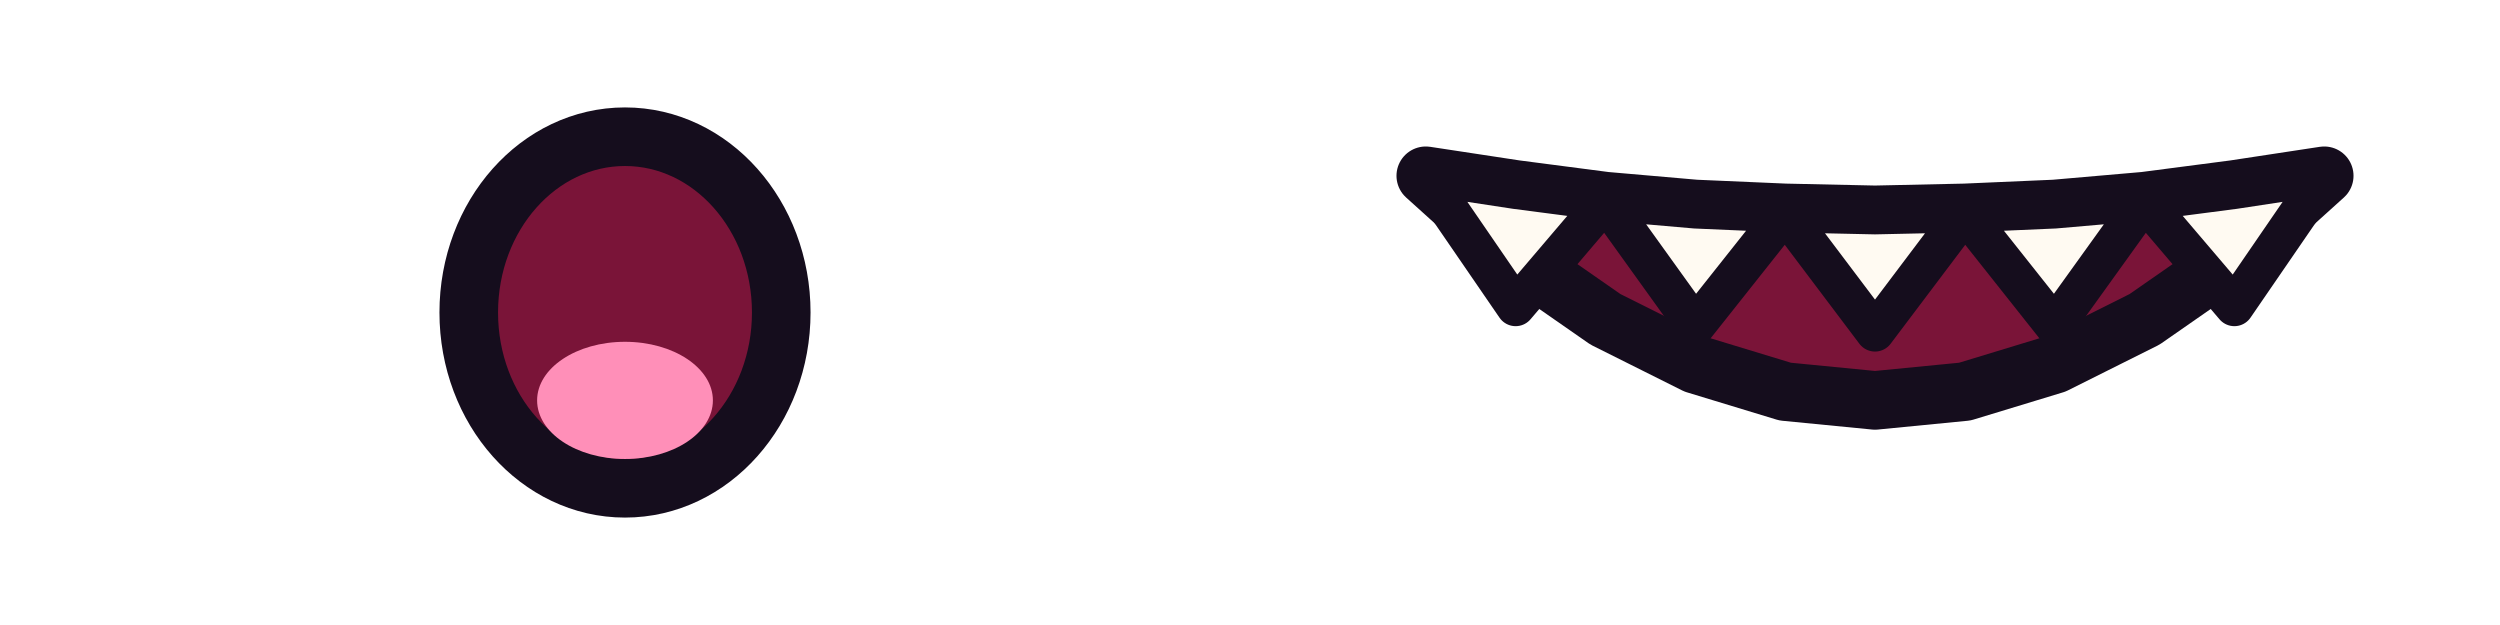
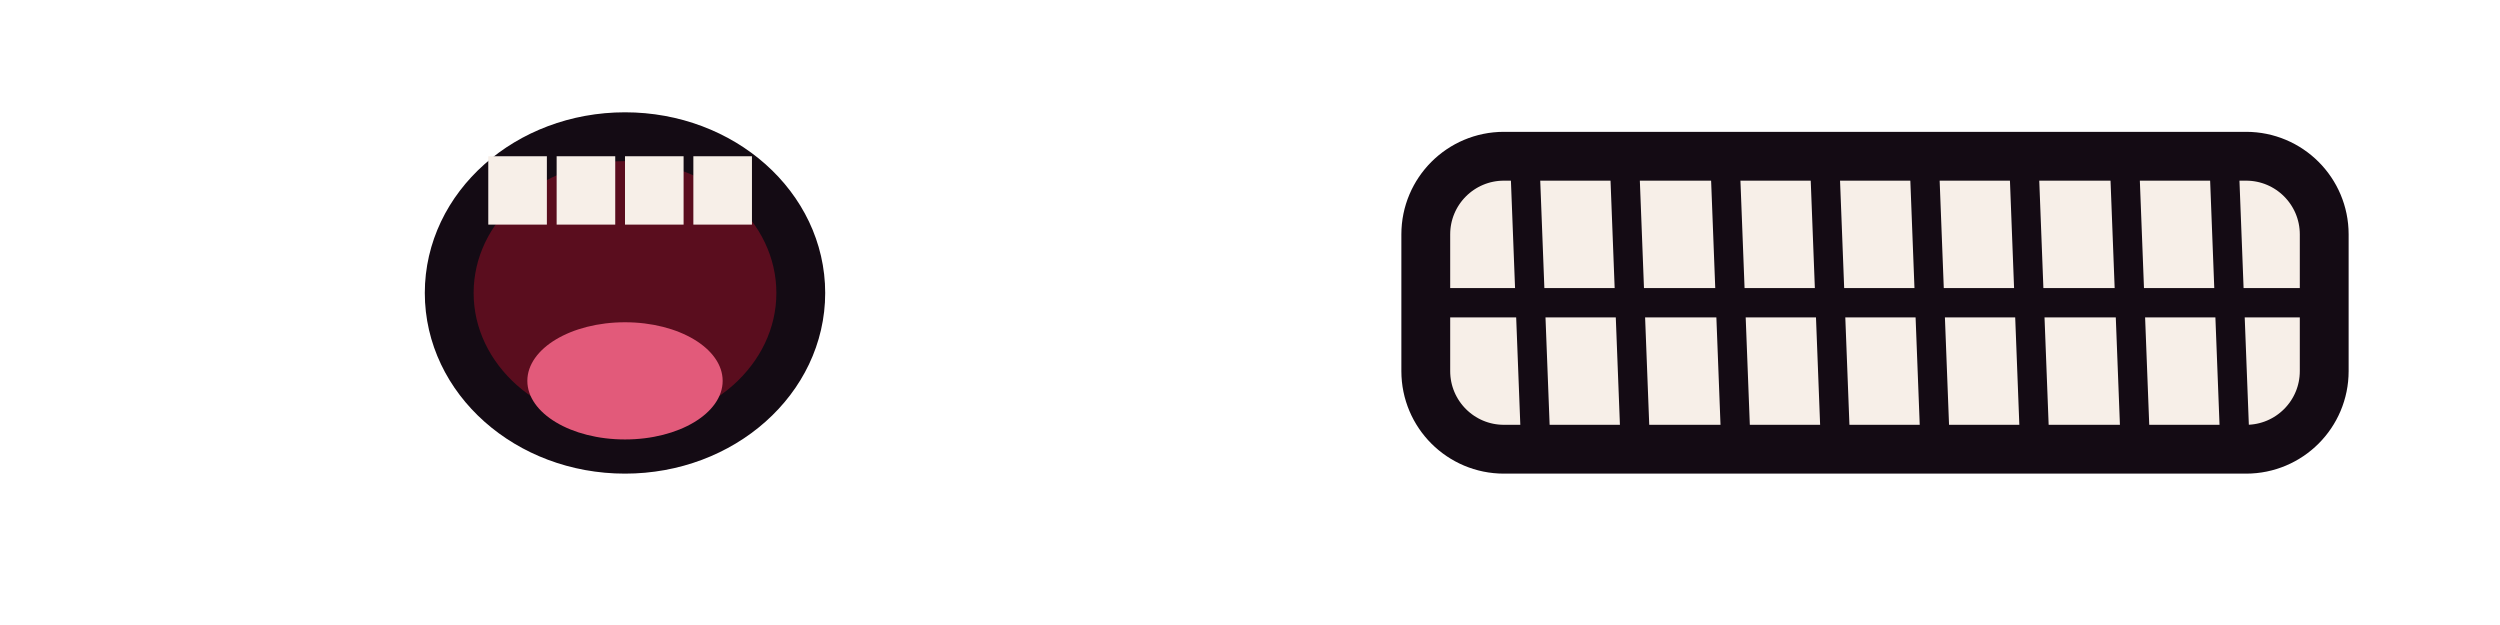
<svg xmlns="http://www.w3.org/2000/svg" width="256" height="64" viewBox="0 0 256 64">
  <g transform="translate(0,0)">
-     <ellipse cx="64" cy="32" rx="16" ry="18" fill="#7a1438" stroke="#150d1d" stroke-width="6" />
-     <ellipse cx="64" cy="41" rx="9" ry="6" fill="#ff8fb8" />
+     <ellipse cx="64" cy="30" rx="18" ry="16" fill="#5a0d1e" stroke="#140b14" stroke-width="5" />
+     <ellipse cx="64" cy="39" rx="10" ry="6" fill="#e25a7a" />
+     <rect x="50" y="16" width="6" height="7" fill="#f7efe8" />
+     <rect x="57" y="16" width="6" height="7" fill="#f7efe8" />
+     <rect x="64" y="16" width="6" height="7" fill="#f7efe8" />
+     <rect x="71" y="16" width="6" height="7" fill="#f7efe8" />
  </g>
  <g transform="translate(128,0)">
-     <polygon points="18.0,18.0 27.2,19.4 36.4,20.6 45.6,21.4 54.8,21.8 64.0,22.0 73.2,21.8 82.4,21.4 91.6,20.6 100.8,19.4 110.0,18.0 100.8,26.3 91.6,32.7 82.4,37.3 73.2,40.1 64.0,41.0 54.8,40.1 45.6,37.3 36.4,32.7 27.2,26.3" fill="#7a1438" stroke="#150d1d" stroke-width="6" stroke-linejoin="round" />
-     <polygon points="18.0,18.0 27.2,31.4 36.4,20.6 45.6,33.4 54.8,21.8 64.0,34.0 73.2,21.8 82.4,33.4 91.6,20.6 100.8,31.4 110.0,18.0 110.0,18.0 100.8,19.4 91.6,20.6 82.4,21.4 73.2,21.8 64.0,22.0 54.8,21.8 45.6,21.4 36.4,20.6 27.2,19.4 18.0,18.0" fill="#fffaf2" stroke="#150d1d" stroke-width="4" stroke-linejoin="round" />
+     <rect x="18" y="16" width="92" height="30" rx="8" fill="#f7efe8" stroke="#140b14" stroke-width="5" />
+     <polyline points="20.0,31.0 108.0,31.0" fill="none" stroke="#140b14" stroke-width="3" stroke-linecap="round" stroke-linejoin="round" />
+     <polyline points="28.2,18.0 29.2,44.0" fill="none" stroke="#140b14" stroke-width="3" stroke-linecap="round" stroke-linejoin="round" />
+     <polyline points="38.4,18.0 39.4,44.0" fill="none" stroke="#140b14" stroke-width="3" stroke-linecap="round" stroke-linejoin="round" />
+     <polyline points="48.7,18.0 49.7,44.0" fill="none" stroke="#140b14" stroke-width="3" stroke-linecap="round" stroke-linejoin="round" />
+     <polyline points="58.9,18.0 59.9,44.0" fill="none" stroke="#140b14" stroke-width="3" stroke-linecap="round" stroke-linejoin="round" />
+     <polyline points="69.1,18.0 70.1,44.0" fill="none" stroke="#140b14" stroke-width="3" stroke-linecap="round" stroke-linejoin="round" />
+     <polyline points="79.3,18.0 80.3,44.0" fill="none" stroke="#140b14" stroke-width="3" stroke-linecap="round" stroke-linejoin="round" />
+     <polyline points="89.6,18.0 90.6,44.0" fill="none" stroke="#140b14" stroke-width="3" stroke-linecap="round" stroke-linejoin="round" />
+     <polyline points="99.8,18.0 100.8,44.0" fill="none" stroke="#140b14" stroke-width="3" stroke-linecap="round" stroke-linejoin="round" />
  </g>
</svg>
